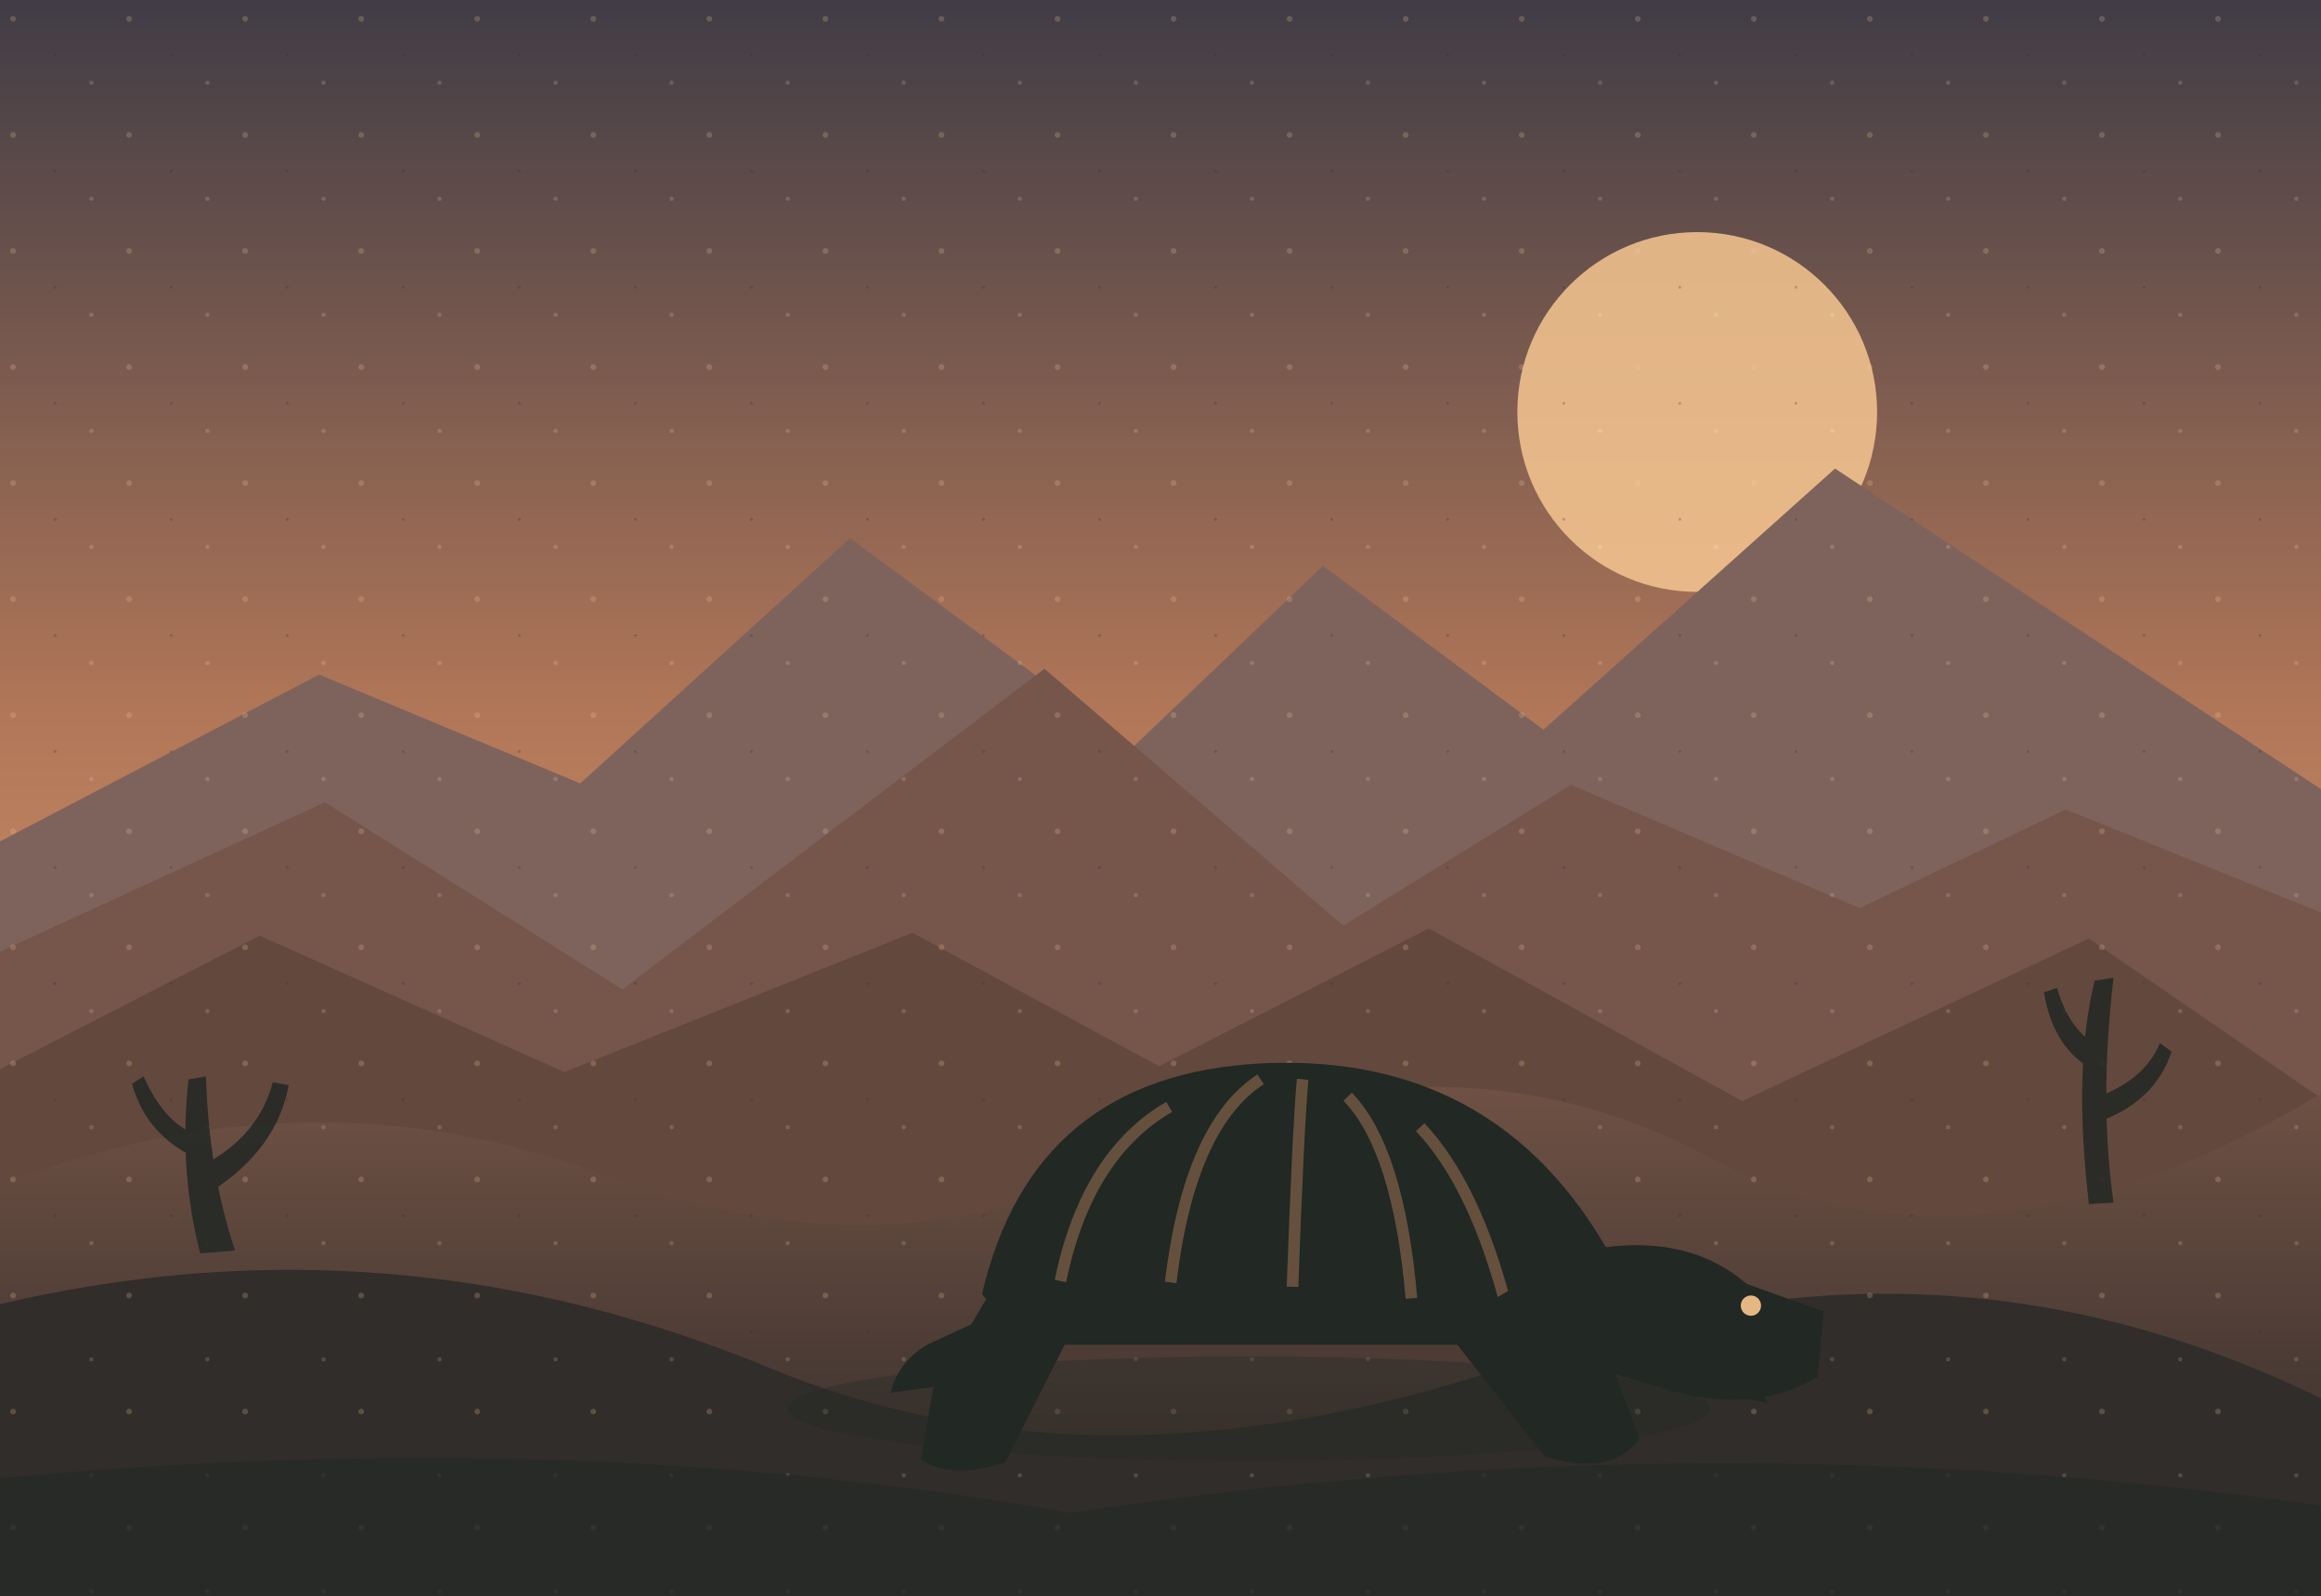
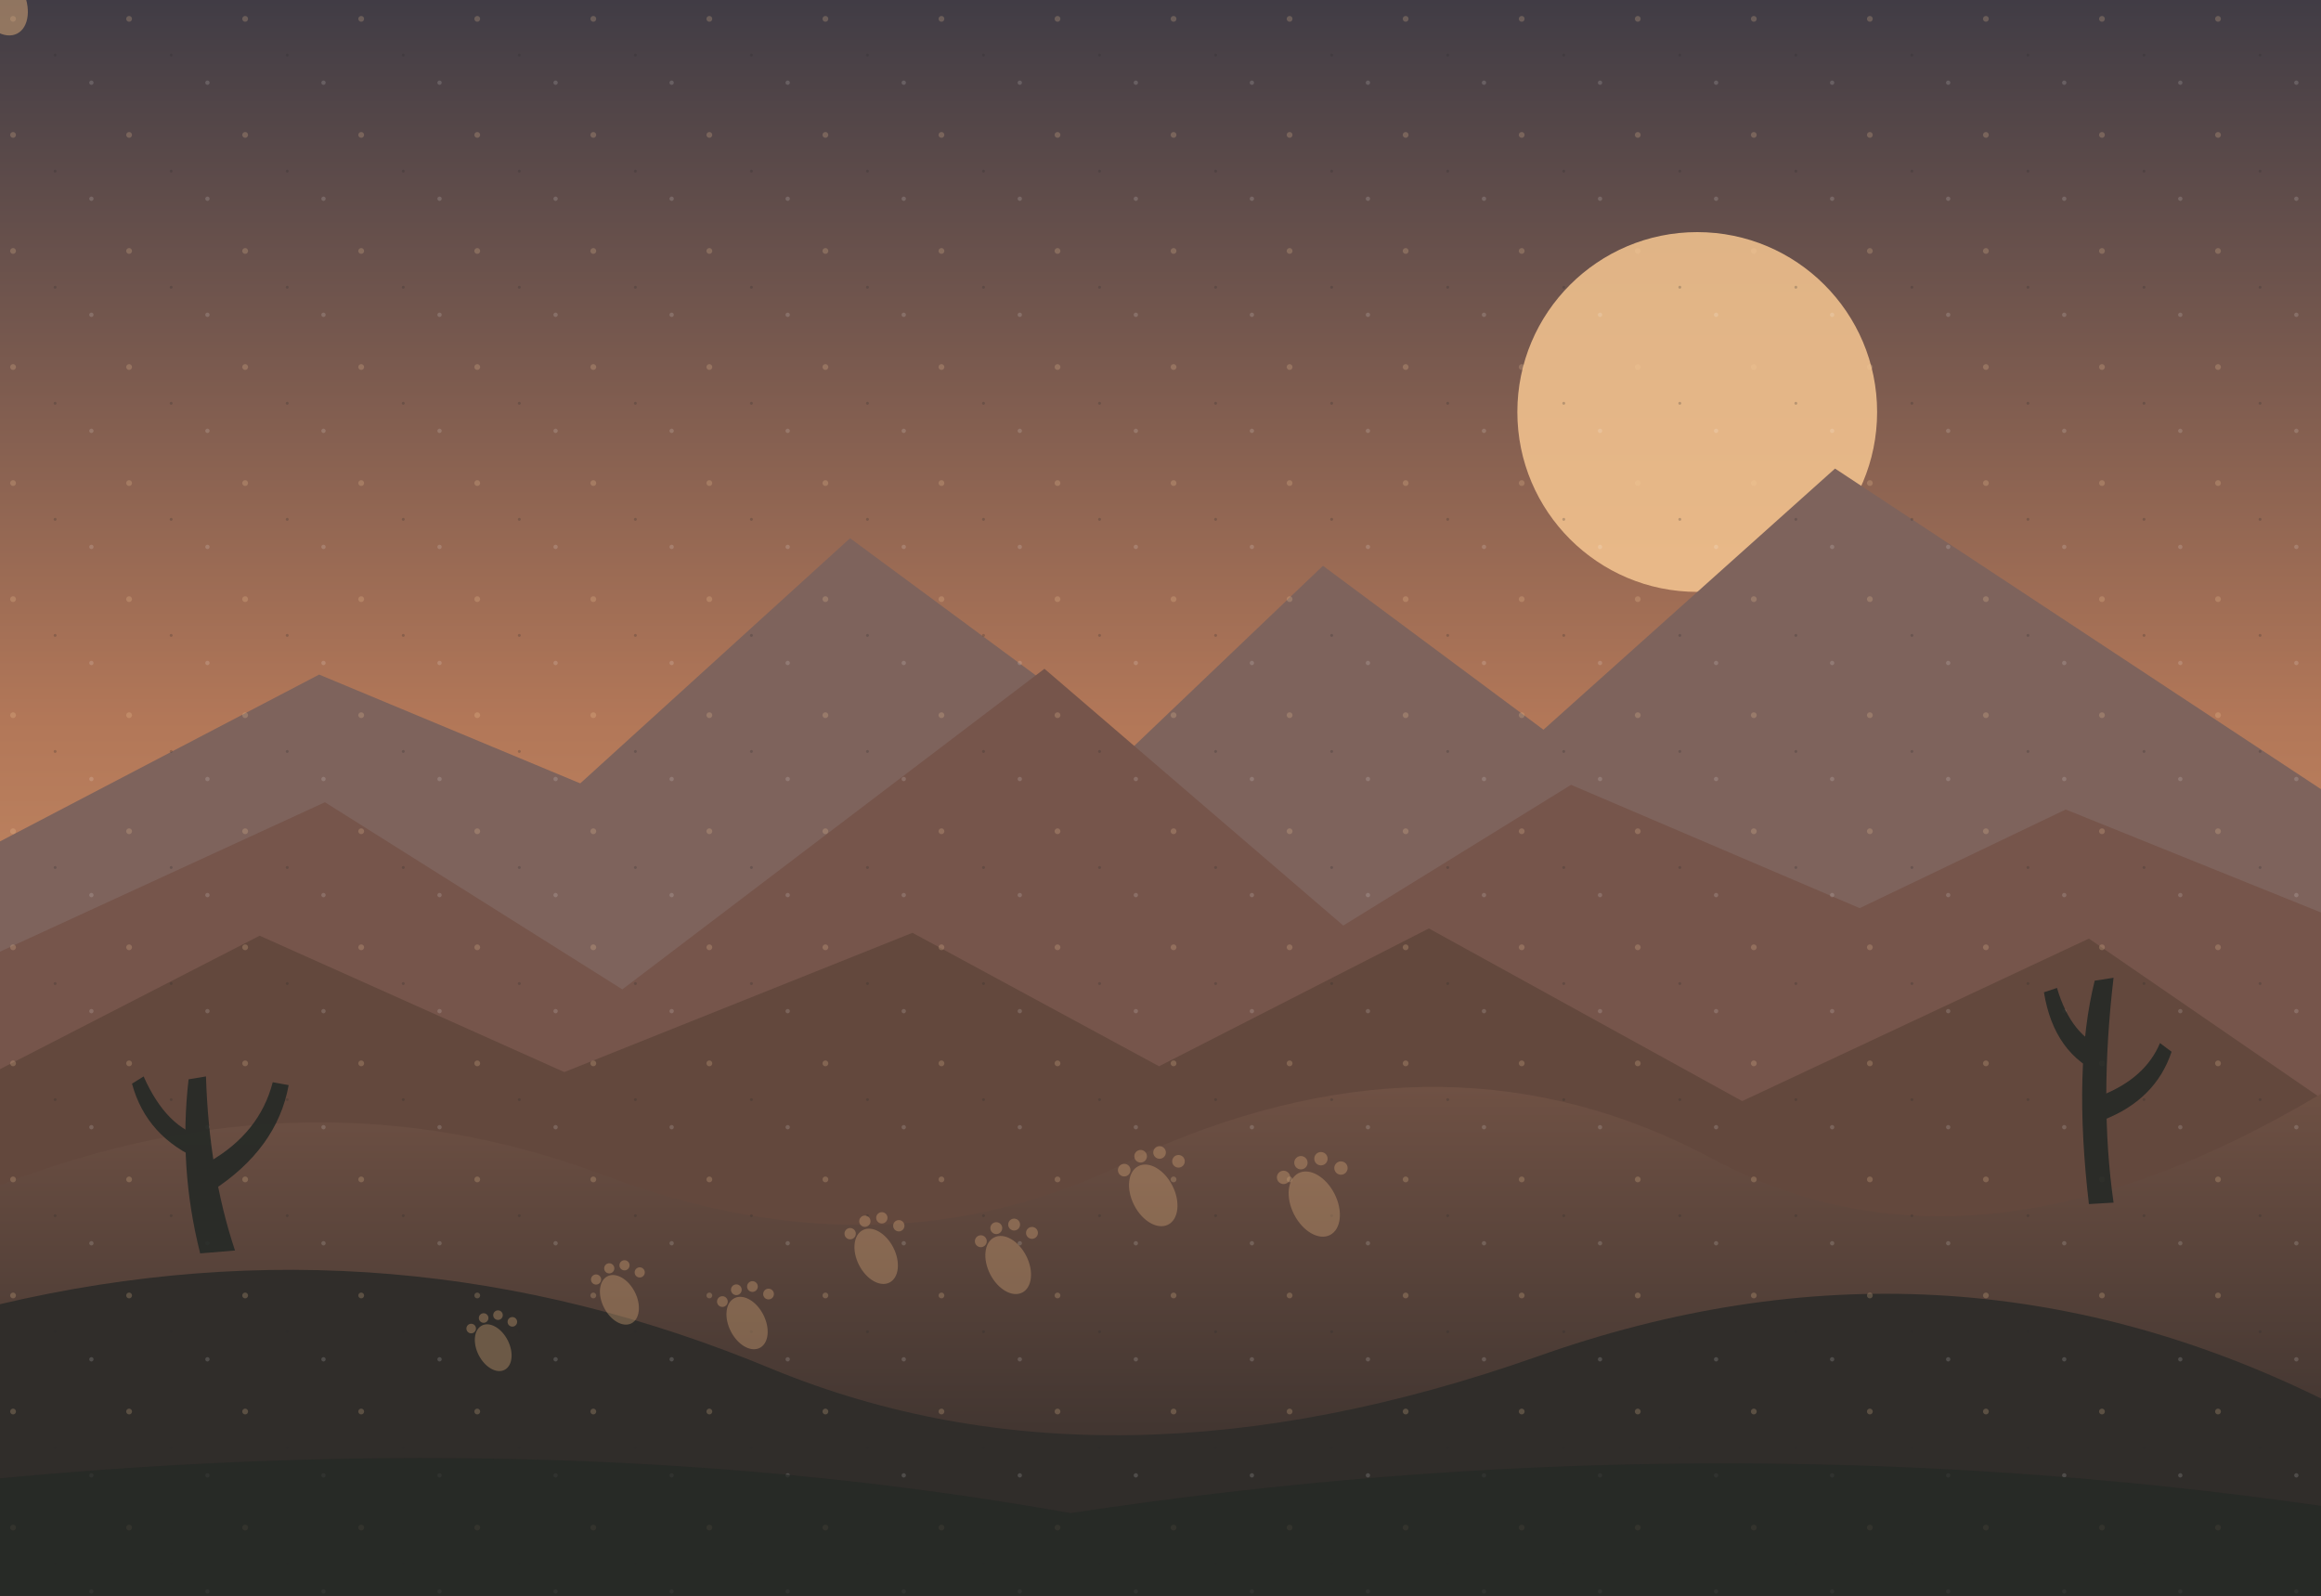
<svg xmlns="http://www.w3.org/2000/svg" viewBox="0 0 1600 1100" role="img" aria-labelledby="title desc">
  <defs>
    <linearGradient id="sky" x2="0" y2="1">
      <stop stop-color="#403c45" />
      <stop offset=".45" stop-color="#b27758" />
      <stop offset="1" stop-color="#e9b17d" />
    </linearGradient>
    <linearGradient id="ground" x2="0" y2="1">
      <stop stop-color="#6f5144" />
      <stop offset="1" stop-color="#2d2928" />
    </linearGradient>
    <pattern id="grain" width="80" height="80" patternUnits="userSpaceOnUse">
      <circle cx="9" cy="13" r="2" fill="#f6cc9b" opacity=".22" />
      <circle cx="63" cy="57" r="1.5" fill="#fff" opacity=".15" />
      <circle cx="38" cy="38" r="1" fill="#2b2929" opacity=".24" />
    </pattern>
  </defs>
  <path fill="url(#sky)" d="M0 0h1600v1100H0z" />
  <circle cx="1170" cy="284" r="124" fill="#f6c691" opacity=".85" />
  <path d="M0 580 220 465l180 75 186-169 195 144 131-125 152 113 201-180 335 221v556H0Z" fill="#7e635c" />
  <path d="M0 656 224 553l205 129 291-221 206 177 157-97 199 85 142-68 176 71v471H0Z" fill="#76554b" />
  <path d="M0 737 179 645l210 94 240-96 170 92 186-95 216 119 239-112 160 110v343H0Z" fill="#63483d" />
  <path d="M0 817Q214 734 416 810t375-16q209-92 390 5t419-45v346H0Z" fill="url(#ground)" />
  <path d="M0 899q272-64 533 45 232 95 527-9 279-99 540 29v136H0Z" fill="#302d2a" />
  <path fill="url(#grain)" d="M0 0h1600v1100H0z" />
  <g fill="#252926" opacity=".9">
    <path d="M138 864q-15-59-8-120l12-2q2 66 20 120Z" />
    <path d="M139 800q-38-16-48-53l8-5q16 36 42 42M146 821q45-29 53-73l-11-2q-9 35-44 55" />
    <path d="M1440 830q-11-94 4-154l13-2q-10 85 0 155Z" />
    <path d="M1450 741q-34-14-41-57l9-3q10 34 34 42M1450 772q36-14 47-47l-8-6q-10 24-40 36" />
  </g>
-   <g transform="translate(585 735)" fill="#222823">
-     <ellipse cx="276" cy="236" rx="318" ry="36" opacity=".35" />
-     <path d="M92 157q35-151 193-159 169-8 247 145l-24 49H119Z" />
-     <path d="M146 148q18-87 75-120m1 121q13-108 62-140m22 143q4-111 7-143m75 151q-9-103-44-139m110 147q-22-86-60-126" fill="none" stroke="#9d7154" stroke-width="8" opacity=".55" />
-     <path d="M474 136q93-31 145 14l53 19-4 45q-45 27-106 8l-73-21Z" />
-     <circle cx="622" cy="165" r="7" fill="#e5b783" />
-     <path d="M156 178 108 273q-38 12-58-2l8-48 43-73m310 31 69 88q46 14 65-12l-25-68-59-38" />
-     <path d="M130 157 54 192q-20 12-25 33l67-9m400-41 53 43 85 14-37-53" />
+   <g id="tortoise-track" fill="#d9a878" opacity=".52">
+     <ellipse cx="0" cy="0" rx="17" ry="26" transform="rotate(-27)" />
+     <circle cx="-23" cy="-20" r="5" />
+     <circle cx="-10" cy="-31" r="5" />
+     <circle cx="5" cy="-34" r="5" />
+     <circle cx="20" cy="-27" r="5" />
+   </g>
+   <g opacity=".68">
+     <use href="#tortoise-track" transform="translate(340 929) scale(.66)" />
+     <use href="#tortoise-track" transform="translate(427 896) scale(.7)" />
+     <use href="#tortoise-track" transform="translate(515 912) scale(.74)" />
+     <use href="#tortoise-track" transform="translate(604 866) scale(.78)" />
+     <use href="#tortoise-track" transform="translate(695 872) scale(.82)" />
+     <use href="#tortoise-track" transform="translate(795 824) scale(.87)" />
+     <use href="#tortoise-track" transform="translate(906 830) scale(.92)" />
  </g>
  <path d="M0 1019q396-37 738 24 436-66 862-5v62H0Z" fill="#242824" opacity=".72" />
</svg>
